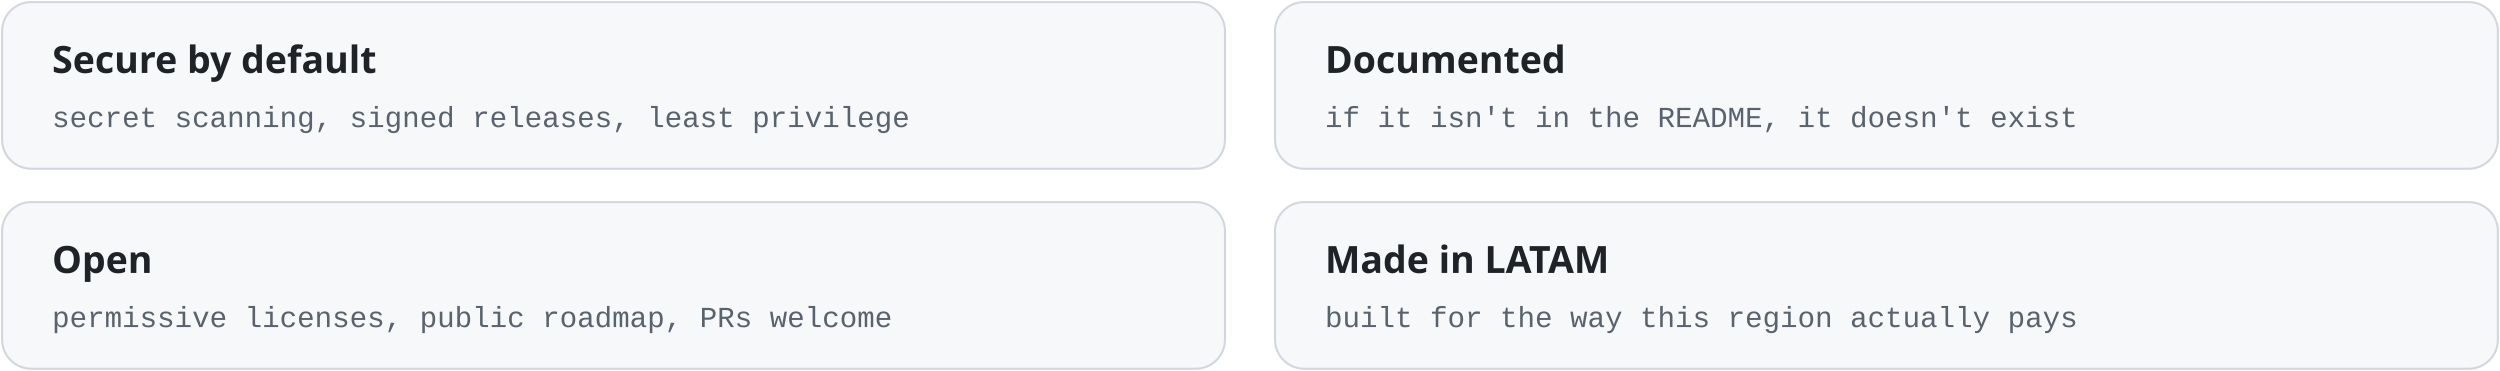
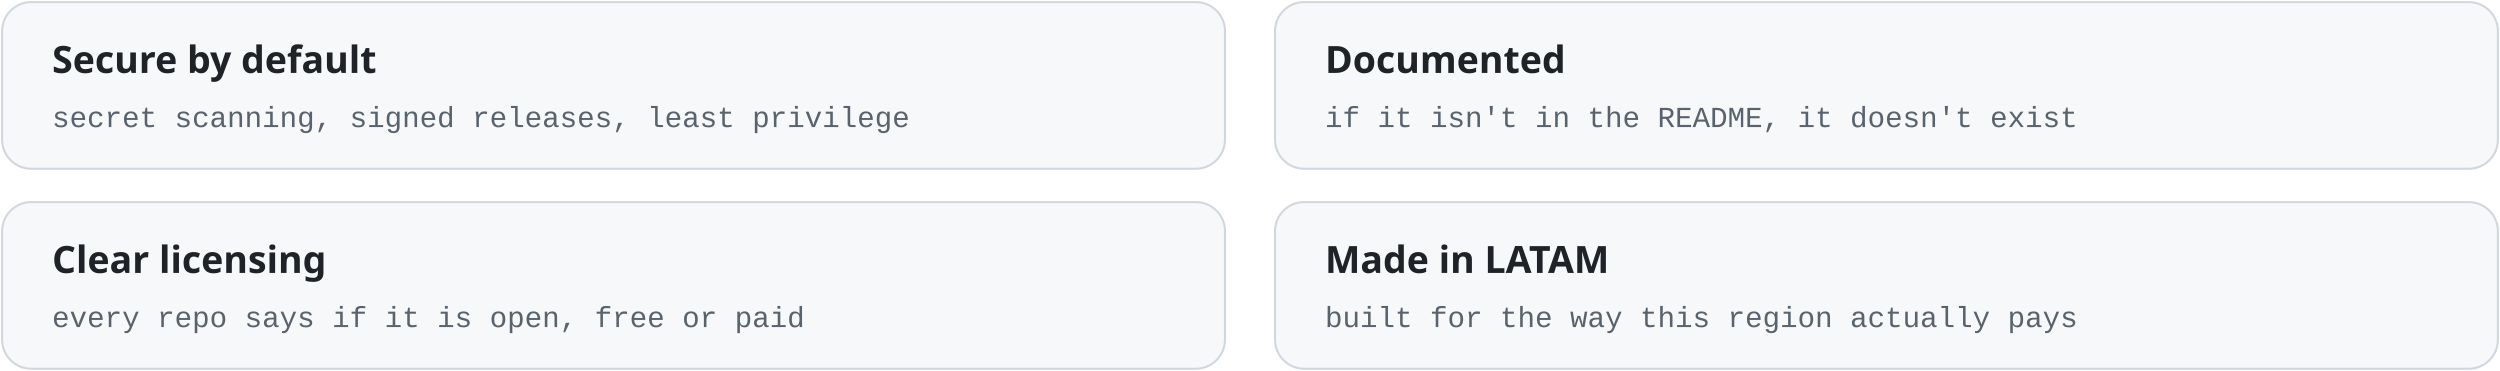
<svg xmlns="http://www.w3.org/2000/svg" width="1200" height="178" viewBox="0 0 1200 178" fill="none" role="img">
  <style>.blink{animation:blink 1.1s steps(1) infinite}@keyframes blink{50%{opacity:0}}@media (prefers-reduced-motion:reduce){*{animation:none!important}}</style>
  <rect x="1.0" y="1" width="587.0" height="80" rx="14" fill="#f6f8fa" stroke="#d0d7de" />
  <text x="25.0" y="35" font-family="-apple-system, BlinkMacSystemFont, 'Segoe UI', 'Noto Sans', Helvetica, Arial, sans-serif" font-size="18" font-weight="700" fill="#1f2328" text-anchor="start">Secure by default</text>
  <text x="25.0" y="61" font-family="ui-monospace, SFMono-Regular, 'SF Mono', Menlo, Consolas, 'Liberation Mono', monospace" font-size="14" font-weight="400" fill="#59636e" text-anchor="start">secret scanning, signed releases, least privilege</text>
  <rect x="612.0" y="1" width="587.0" height="80" rx="14" fill="#f6f8fa" stroke="#d0d7de" />
  <text x="636.0" y="35" font-family="-apple-system, BlinkMacSystemFont, 'Segoe UI', 'Noto Sans', Helvetica, Arial, sans-serif" font-size="18" font-weight="700" fill="#1f2328" text-anchor="start">Documented</text>
  <text x="636.0" y="61" font-family="ui-monospace, SFMono-Regular, 'SF Mono', Menlo, Consolas, 'Liberation Mono', monospace" font-size="14" font-weight="400" fill="#59636e" text-anchor="start">if it isn't in the README, it doesn't exist</text>
  <rect x="1.0" y="97" width="587.0" height="80" rx="14" fill="#f6f8fa" stroke="#d0d7de" />
-   <text x="25.0" y="131" font-family="-apple-system, BlinkMacSystemFont, 'Segoe UI', 'Noto Sans', Helvetica, Arial, sans-serif" font-size="18" font-weight="700" fill="#1f2328" text-anchor="start">Open</text>
-   <text x="25.0" y="157" font-family="ui-monospace, SFMono-Regular, 'SF Mono', Menlo, Consolas, 'Liberation Mono', monospace" font-size="14" font-weight="400" fill="#59636e" text-anchor="start">permissive licenses, public roadmap, PRs welcome</text>
+   <text x="25.0" y="131" font-family="-apple-system, BlinkMacSystemFont, 'Segoe UI', 'Noto Sans', Helvetica, Arial, sans-serif" font-size="18" font-weight="700" fill="#1f2328" text-anchor="start">Clear licensing</text>
+   <text x="25.0" y="157" font-family="ui-monospace, SFMono-Regular, 'SF Mono', Menlo, Consolas, 'Liberation Mono', monospace" font-size="14" font-weight="400" fill="#59636e" text-anchor="start">every repo says if it is open, free or paid</text>
  <rect x="612.0" y="97" width="587.0" height="80" rx="14" fill="#f6f8fa" stroke="#d0d7de" />
  <text x="636.0" y="131" font-family="-apple-system, BlinkMacSystemFont, 'Segoe UI', 'Noto Sans', Helvetica, Arial, sans-serif" font-size="18" font-weight="700" fill="#1f2328" text-anchor="start">Made in LATAM</text>
  <text x="636.0" y="157" font-family="ui-monospace, SFMono-Regular, 'SF Mono', Menlo, Consolas, 'Liberation Mono', monospace" font-size="14" font-weight="400" fill="#59636e" text-anchor="start">built for the way this region actually pays</text>
</svg>
